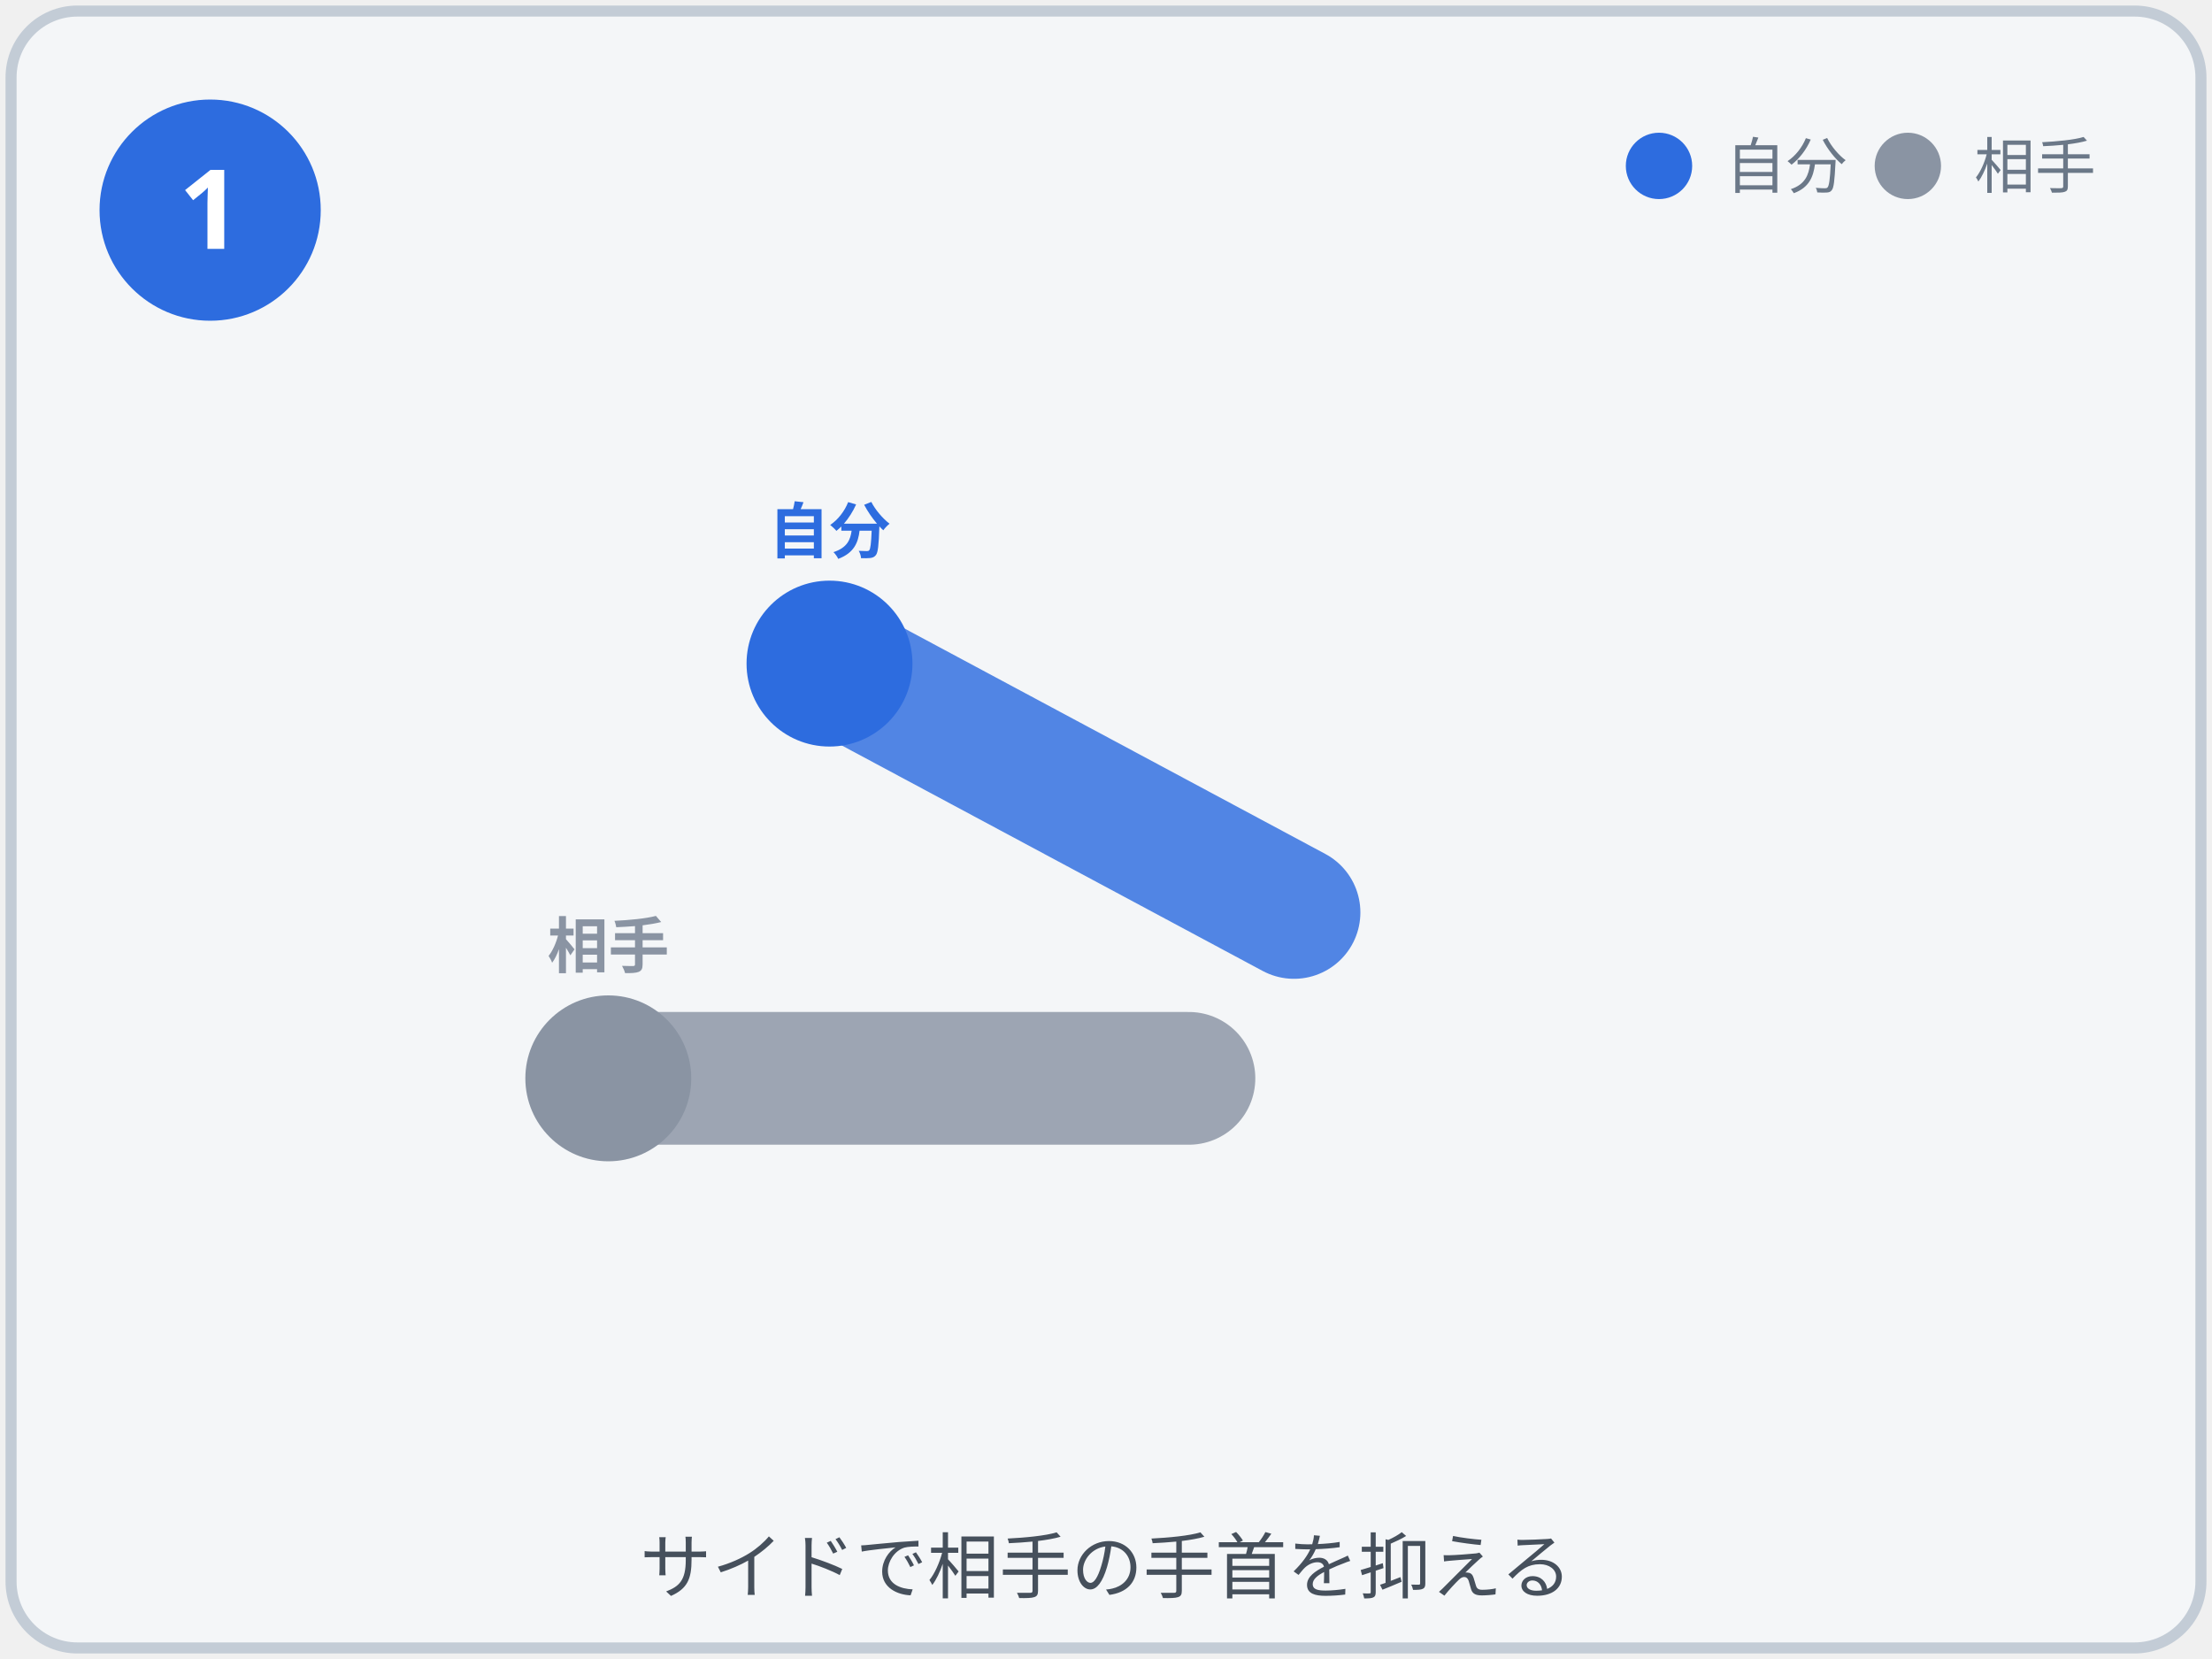
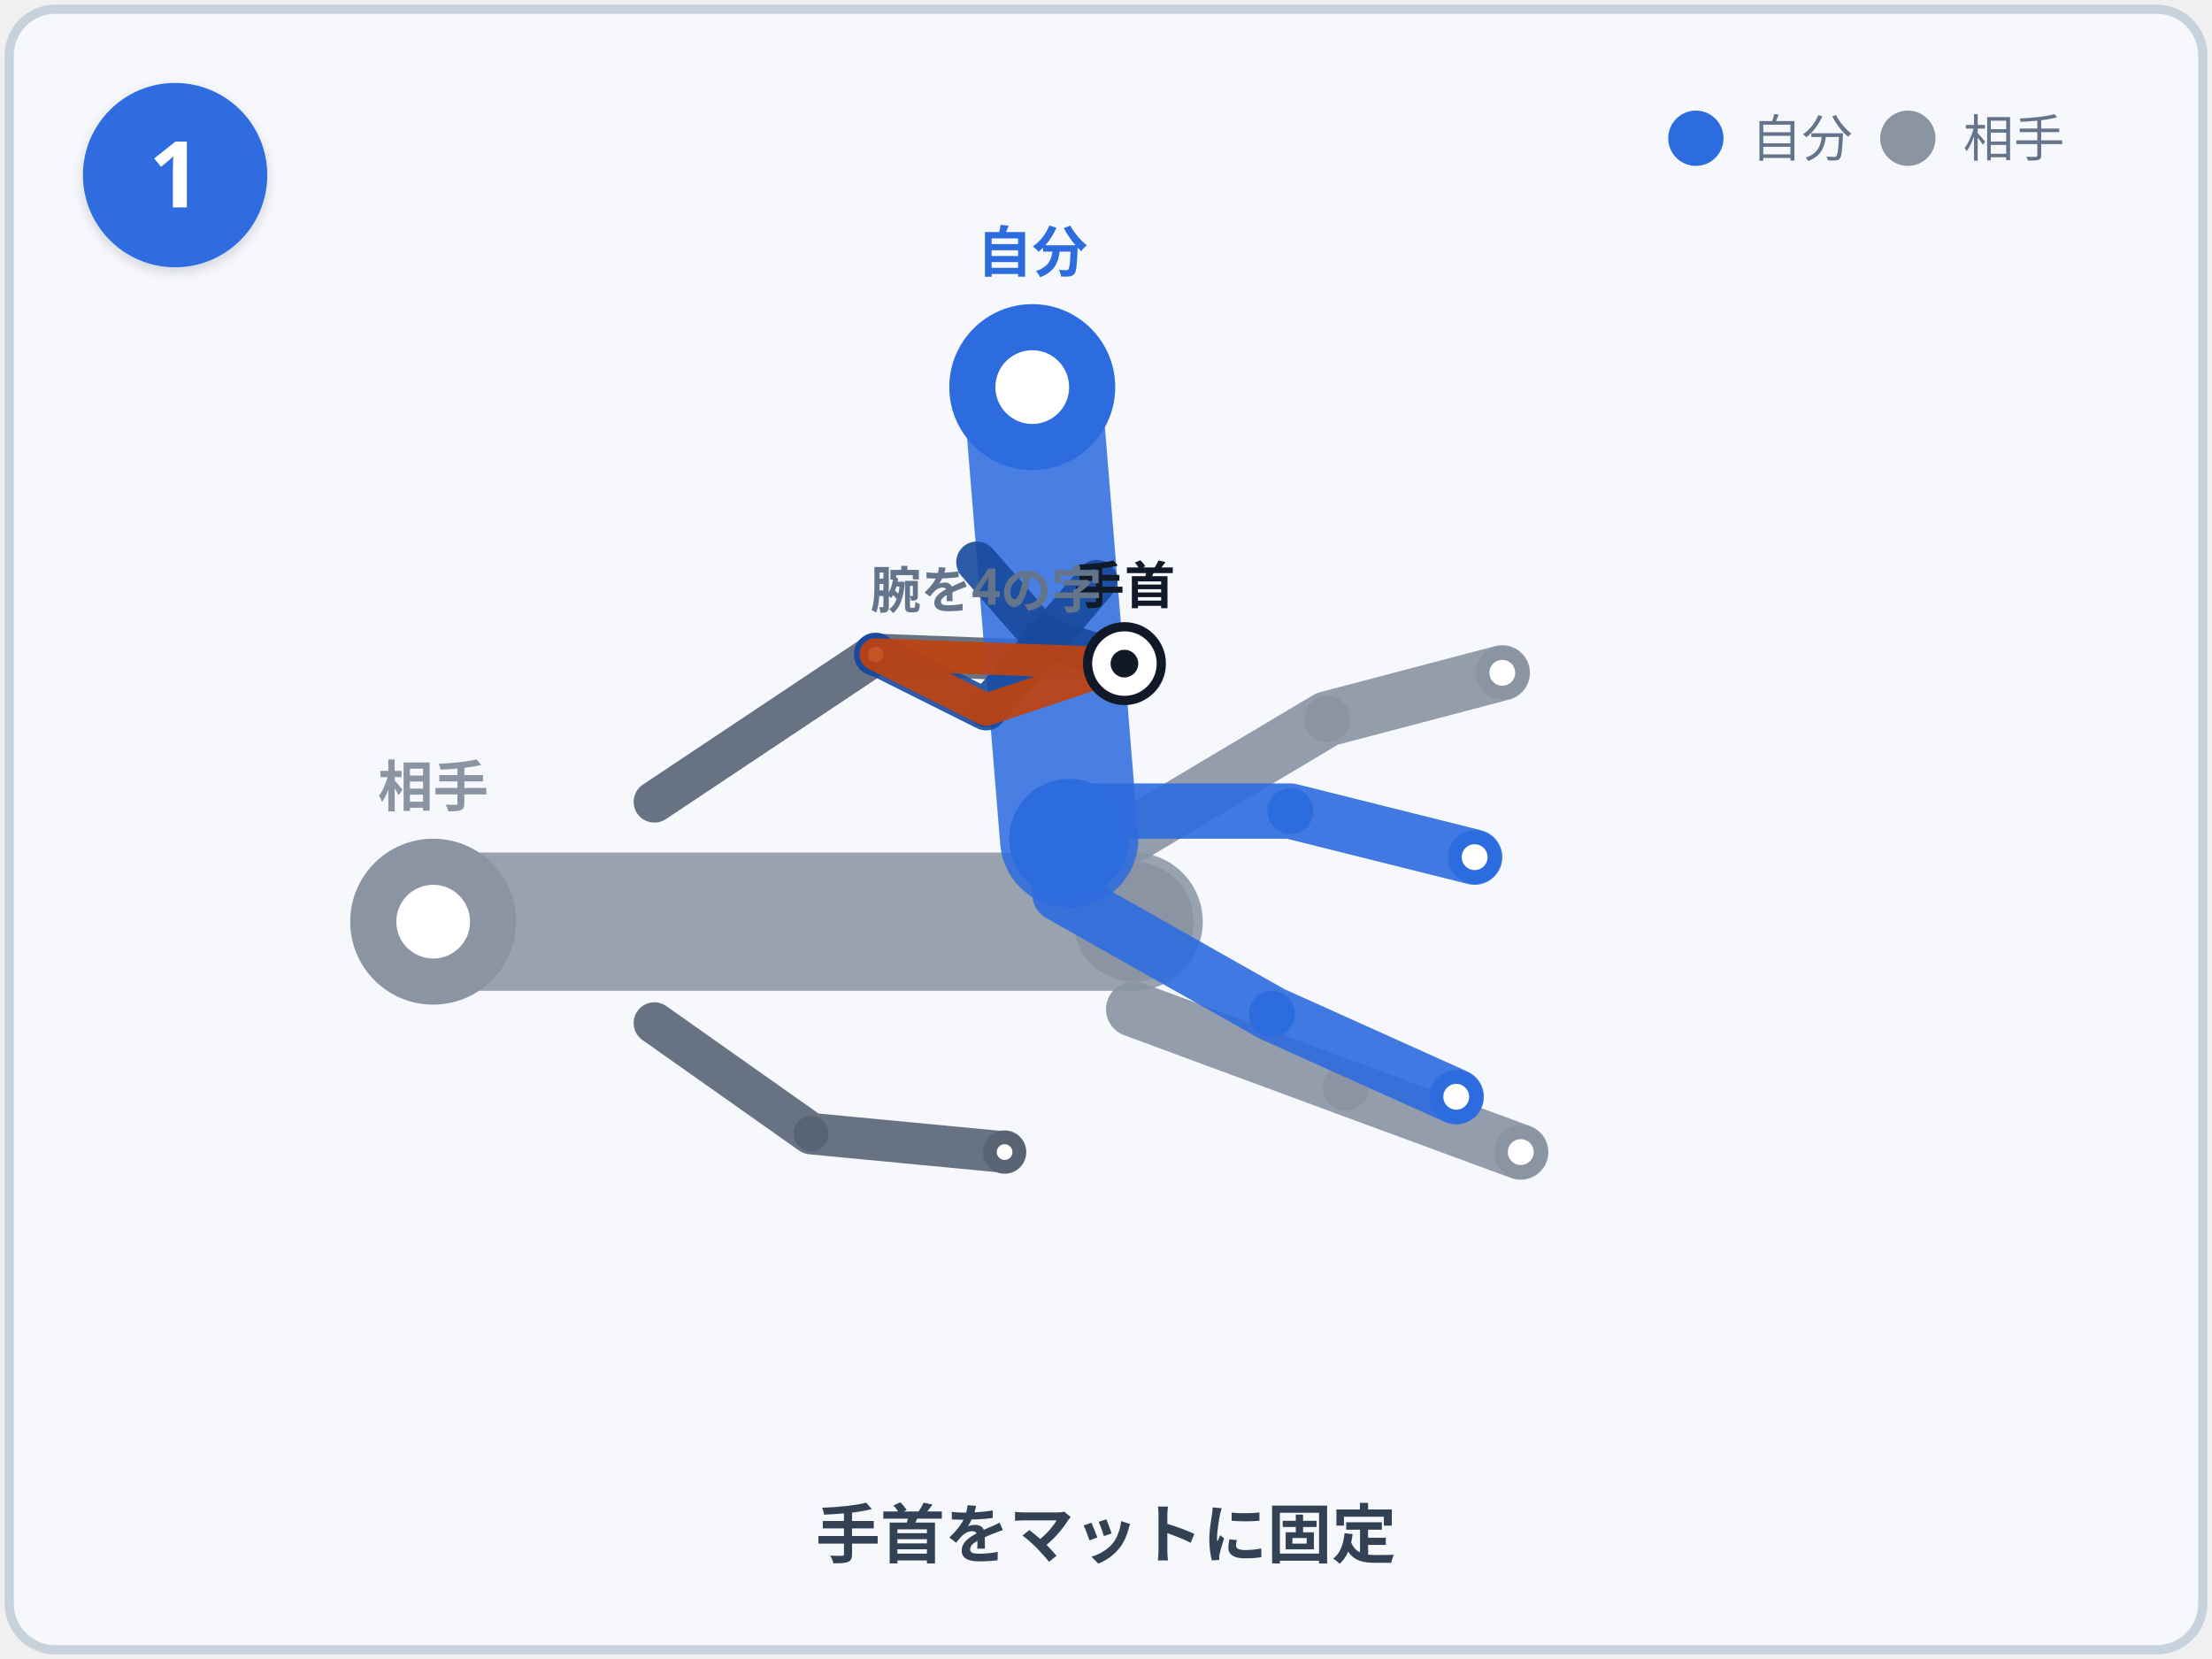
- <svg xmlns="http://www.w3.org/2000/svg" viewBox="0 0 400 300" role="img" aria-label="サイドで相手の手首を抑える">
+ <svg xmlns="http://www.w3.org/2000/svg" viewBox="0 0 480 360" role="img" aria-label="手首をマットに固定">
  <defs>
-     <marker id="ah" viewBox="0 0 10 10" refX="8" refY="5" markerWidth="7" markerHeight="7" orient="auto-start-reverse">
+     <marker id="ah" viewBox="0 0 10 10" refX="8" refY="5" markerWidth="8" markerHeight="8" orient="auto-start-reverse">
      <path d="M0 0L10 5L0 10z" fill="#e0552b" />
    </marker>
+     <filter id="shadow" x="-10%" y="-10%" width="120%" height="120%">
+       <feDropShadow dx="0" dy="1" stdDeviation="1.2" flood-color="#0f172a" flood-opacity=".15" />
+     </filter>
  </defs>
-   <rect x="2" y="2" width="396" height="296" rx="12" fill="#f4f6f8" stroke="#c3ccd6" stroke-width="2" />
-   <circle cx="38" cy="38" r="20" fill="#2d6cdf" />
-   <text x="38" y="45" font-family="sans-serif" font-size="20" font-weight="bold" fill="#fff" text-anchor="middle">1</text>
+   <rect x="2" y="2" width="476" height="356" rx="10" fill="#f6f8fb" stroke="#c8d2dd" stroke-width="2" />
+   <g filter="url(#shadow)">
+     <circle cx="38" cy="38" r="20" fill="#2d6cdf" />
+     <text x="38" y="45" font-family="sans-serif" font-size="20" font-weight="bold" fill="#fff" text-anchor="middle">1</text>
+   </g>
  <g>
-     <circle cx="300" cy="30" r="6" fill="#2d6cdf" />
-     <text x="312" y="34" font-family="sans-serif" font-size="11" fill="#6b7888">自分</text>
-     <circle cx="345" cy="30" r="6" fill="#8a94a3" />
-     <text x="357" y="34" font-family="sans-serif" font-size="11" fill="#6b7888">相手</text>
+     <circle cx="368" cy="30" r="6" fill="#2d6cdf" />
+     <text x="380" y="34" font-family="sans-serif" font-size="11" fill="#64748b">自分</text>
+     <circle cx="414" cy="30" r="6" fill="#8a94a3" />
+     <text x="426" y="34" font-family="sans-serif" font-size="11" fill="#64748b">相手</text>
  </g>
-   <line x1="110" y1="195" x2="215" y2="195" stroke="#8a94a3" stroke-width="24" stroke-linecap="round" opacity="0.82" />
-   <circle cx="110" cy="195" r="15" fill="#8a94a3" />
-   <text x="110" y="175" font-family="sans-serif" font-size="11" font-weight="bold" fill="#8a94a3" text-anchor="middle">相手</text>
-   <line x1="150" y1="120" x2="234" y2="165" stroke="#2d6cdf" stroke-width="24" stroke-linecap="round" opacity="0.82" />
-   <circle cx="150" cy="120" r="15" fill="#2d6cdf" />
-   <text x="150" y="100" font-family="sans-serif" font-size="11" font-weight="bold" fill="#2d6cdf" text-anchor="middle">自分</text>
-   <text x="200" y="288" font-family="sans-serif" font-size="13" fill="#46505c" text-anchor="middle">サイドで相手の手首を抑える</text>
+   <polyline points="246.0,181.0 288.0,156.0 326.0,146.0" fill="none" stroke="#8a94a3" stroke-width="12" stroke-linecap="round" stroke-linejoin="round" opacity="0.9" />
+   <circle cx="288.0" cy="156.0" r="5.0" fill="#8a94a3" stroke="none" stroke-width="0" />
+   <circle cx="326.0" cy="146.0" r="4.3" fill="#fff" stroke="#8a94a3" stroke-width="3" />
+   <polyline points="246.0,219.0 292.0,236.0 330.0,250.0" fill="none" stroke="#8a94a3" stroke-width="12" stroke-linecap="round" stroke-linejoin="round" opacity="0.9" />
+   <circle cx="292.0" cy="236.0" r="5.0" fill="#8a94a3" stroke="none" stroke-width="0" />
+   <circle cx="330.0" cy="250.0" r="4.3" fill="#fff" stroke="#8a94a3" stroke-width="3" />
+   <polyline points="94.0,200.0 246.0,200.0" fill="none" stroke="#8a94a3" stroke-width="30" stroke-linecap="round" stroke-linejoin="round" opacity="0.86" />
+   <circle cx="246.0" cy="200.0" r="13.0" fill="#8a94a3" stroke="none" stroke-width="0" />
+   <polyline points="142.0,174.0 190.0,142.0 244.0,144.0" fill="none" stroke="#586474" stroke-width="9" stroke-linecap="round" stroke-linejoin="round" opacity="0.9" />
+   <circle cx="190.0" cy="142.0" r="3.8" fill="#586474" stroke="none" stroke-width="0" />
+   <circle cx="244.0" cy="144.0" r="3.2" fill="#fff" stroke="#586474" stroke-width="3" />
+   <polyline points="142.0,222.0 176.0,246.0 218.0,250.0" fill="none" stroke="#586474" stroke-width="9" stroke-linecap="round" stroke-linejoin="round" opacity="0.9" />
+   <circle cx="176.0" cy="246.0" r="3.8" fill="#586474" stroke="none" stroke-width="0" />
+   <circle cx="218.0" cy="250.0" r="3.2" fill="#fff" stroke="#586474" stroke-width="3" />
+   <circle cx="94.0" cy="200.0" r="18.0" fill="#8a94a3" stroke="none" stroke-width="0" />
+   <circle cx="94.0" cy="200.0" r="8.0" fill="#ffffff" stroke="none" stroke-width="0" />
+   <text x="94.0" y="175.0" font-family="sans-serif" font-size="12" font-weight="700" fill="#8a94a3" text-anchor="middle">相手</text>
+   <polyline points="236.0,176.0 280.0,176.0 320.0,186.0" fill="none" stroke="#2d6cdf" stroke-width="12" stroke-linecap="round" stroke-linejoin="round" opacity="0.9" />
+   <circle cx="280.0" cy="176.0" r="5.0" fill="#2d6cdf" stroke="none" stroke-width="0" />
+   <circle cx="320.0" cy="186.0" r="4.3" fill="#fff" stroke="#2d6cdf" stroke-width="3" />
+   <polyline points="230.0,194.0 276.0,220.0 316.0,238.0" fill="none" stroke="#2d6cdf" stroke-width="12" stroke-linecap="round" stroke-linejoin="round" opacity="0.9" />
+   <circle cx="276.0" cy="220.0" r="5.0" fill="#2d6cdf" stroke="none" stroke-width="0" />
+   <circle cx="316.0" cy="238.0" r="4.3" fill="#fff" stroke="#2d6cdf" stroke-width="3" />
+   <polyline points="224.0,84.0 232.0,182.0" fill="none" stroke="#2d6cdf" stroke-width="30" stroke-linecap="round" stroke-linejoin="round" opacity="0.86" />
+   <circle cx="232.0" cy="182.0" r="13.0" fill="#2d6cdf" stroke="none" stroke-width="0" />
+   <polyline points="212.0,122.0 226.0,138.0 244.0,144.0" fill="none" stroke="#174a9c" stroke-width="9" stroke-linecap="round" stroke-linejoin="round" opacity="0.9" />
+   <circle cx="226.0" cy="138.0" r="3.8" fill="#174a9c" stroke="none" stroke-width="0" />
+   <circle cx="244.0" cy="144.0" r="3.2" fill="#fff" stroke="#174a9c" stroke-width="3" />
+   <polyline points="238.0,126.0 214.0,154.0 190.0,142.0" fill="none" stroke="#174a9c" stroke-width="9" stroke-linecap="round" stroke-linejoin="round" opacity="0.9" />
+   <circle cx="214.0" cy="154.0" r="3.8" fill="#174a9c" stroke="none" stroke-width="0" />
+   <circle cx="190.0" cy="142.0" r="3.2" fill="#fff" stroke="#174a9c" stroke-width="3" />
+   <circle cx="224.0" cy="84.0" r="18.0" fill="#2d6cdf" stroke="none" stroke-width="0" />
+   <circle cx="224.0" cy="84.0" r="8.0" fill="#ffffff" stroke="none" stroke-width="0" />
+   <text x="224.0" y="59.0" font-family="sans-serif" font-size="12" font-weight="700" fill="#2d6cdf" text-anchor="middle">自分</text>
+   <polyline points="244.0,144.0 190.0,142.0 214.0,154.0 244.0,144.0" fill="none" stroke="#c2410c" stroke-width="7" stroke-linecap="round" stroke-linejoin="round" opacity="0.9" />
+   <circle cx="244.0" cy="144.0" r="8.0" fill="#fff" stroke="#111827" stroke-width="2" />
+   <circle cx="244.0" cy="144.0" r="3.0" fill="#111827" stroke="none" stroke-width="0" />
+   <text x="244.0" y="131.0" font-family="sans-serif" font-size="11" font-weight="700" fill="#111827" text-anchor="middle">手首</text>
+   <text x="214.0" y="132.0" font-family="sans-serif" font-size="11" font-weight="700" fill="#64748b" text-anchor="middle">腕を4の字</text>
+   <text x="240" y="338" font-family="sans-serif" font-size="14" font-weight="700" fill="#334155" text-anchor="middle">手首をマットに固定</text>
</svg>
